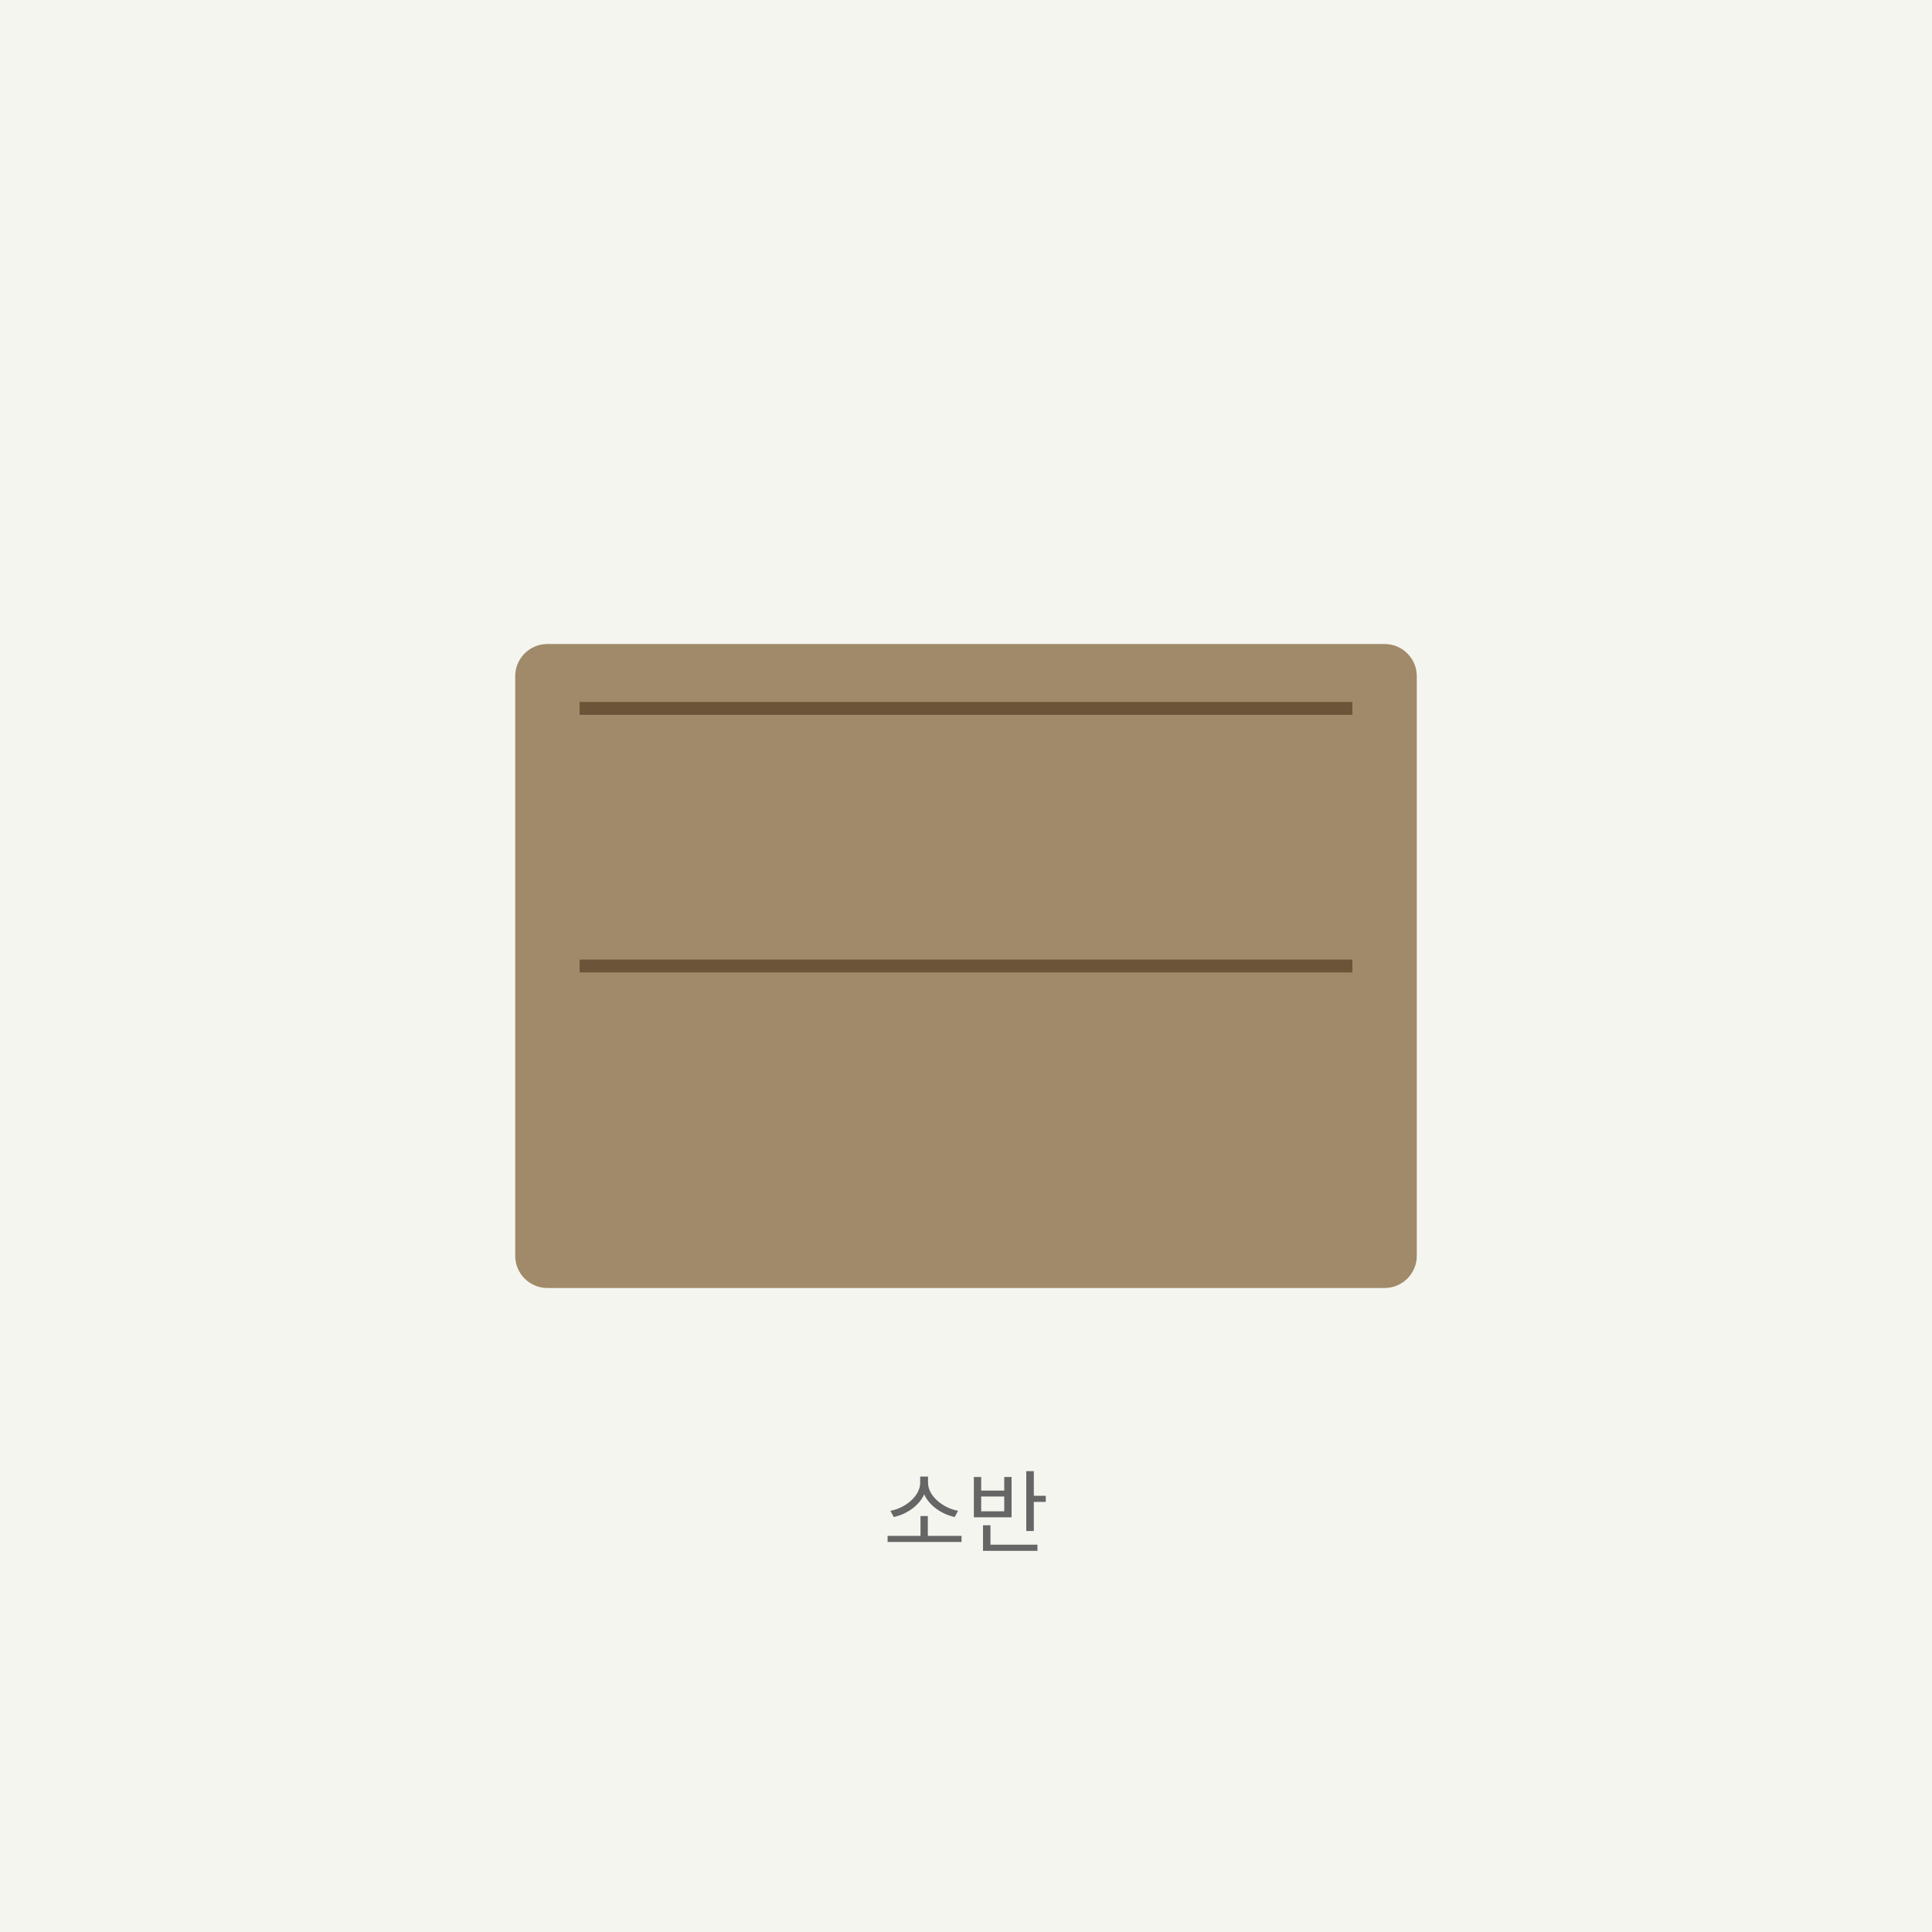
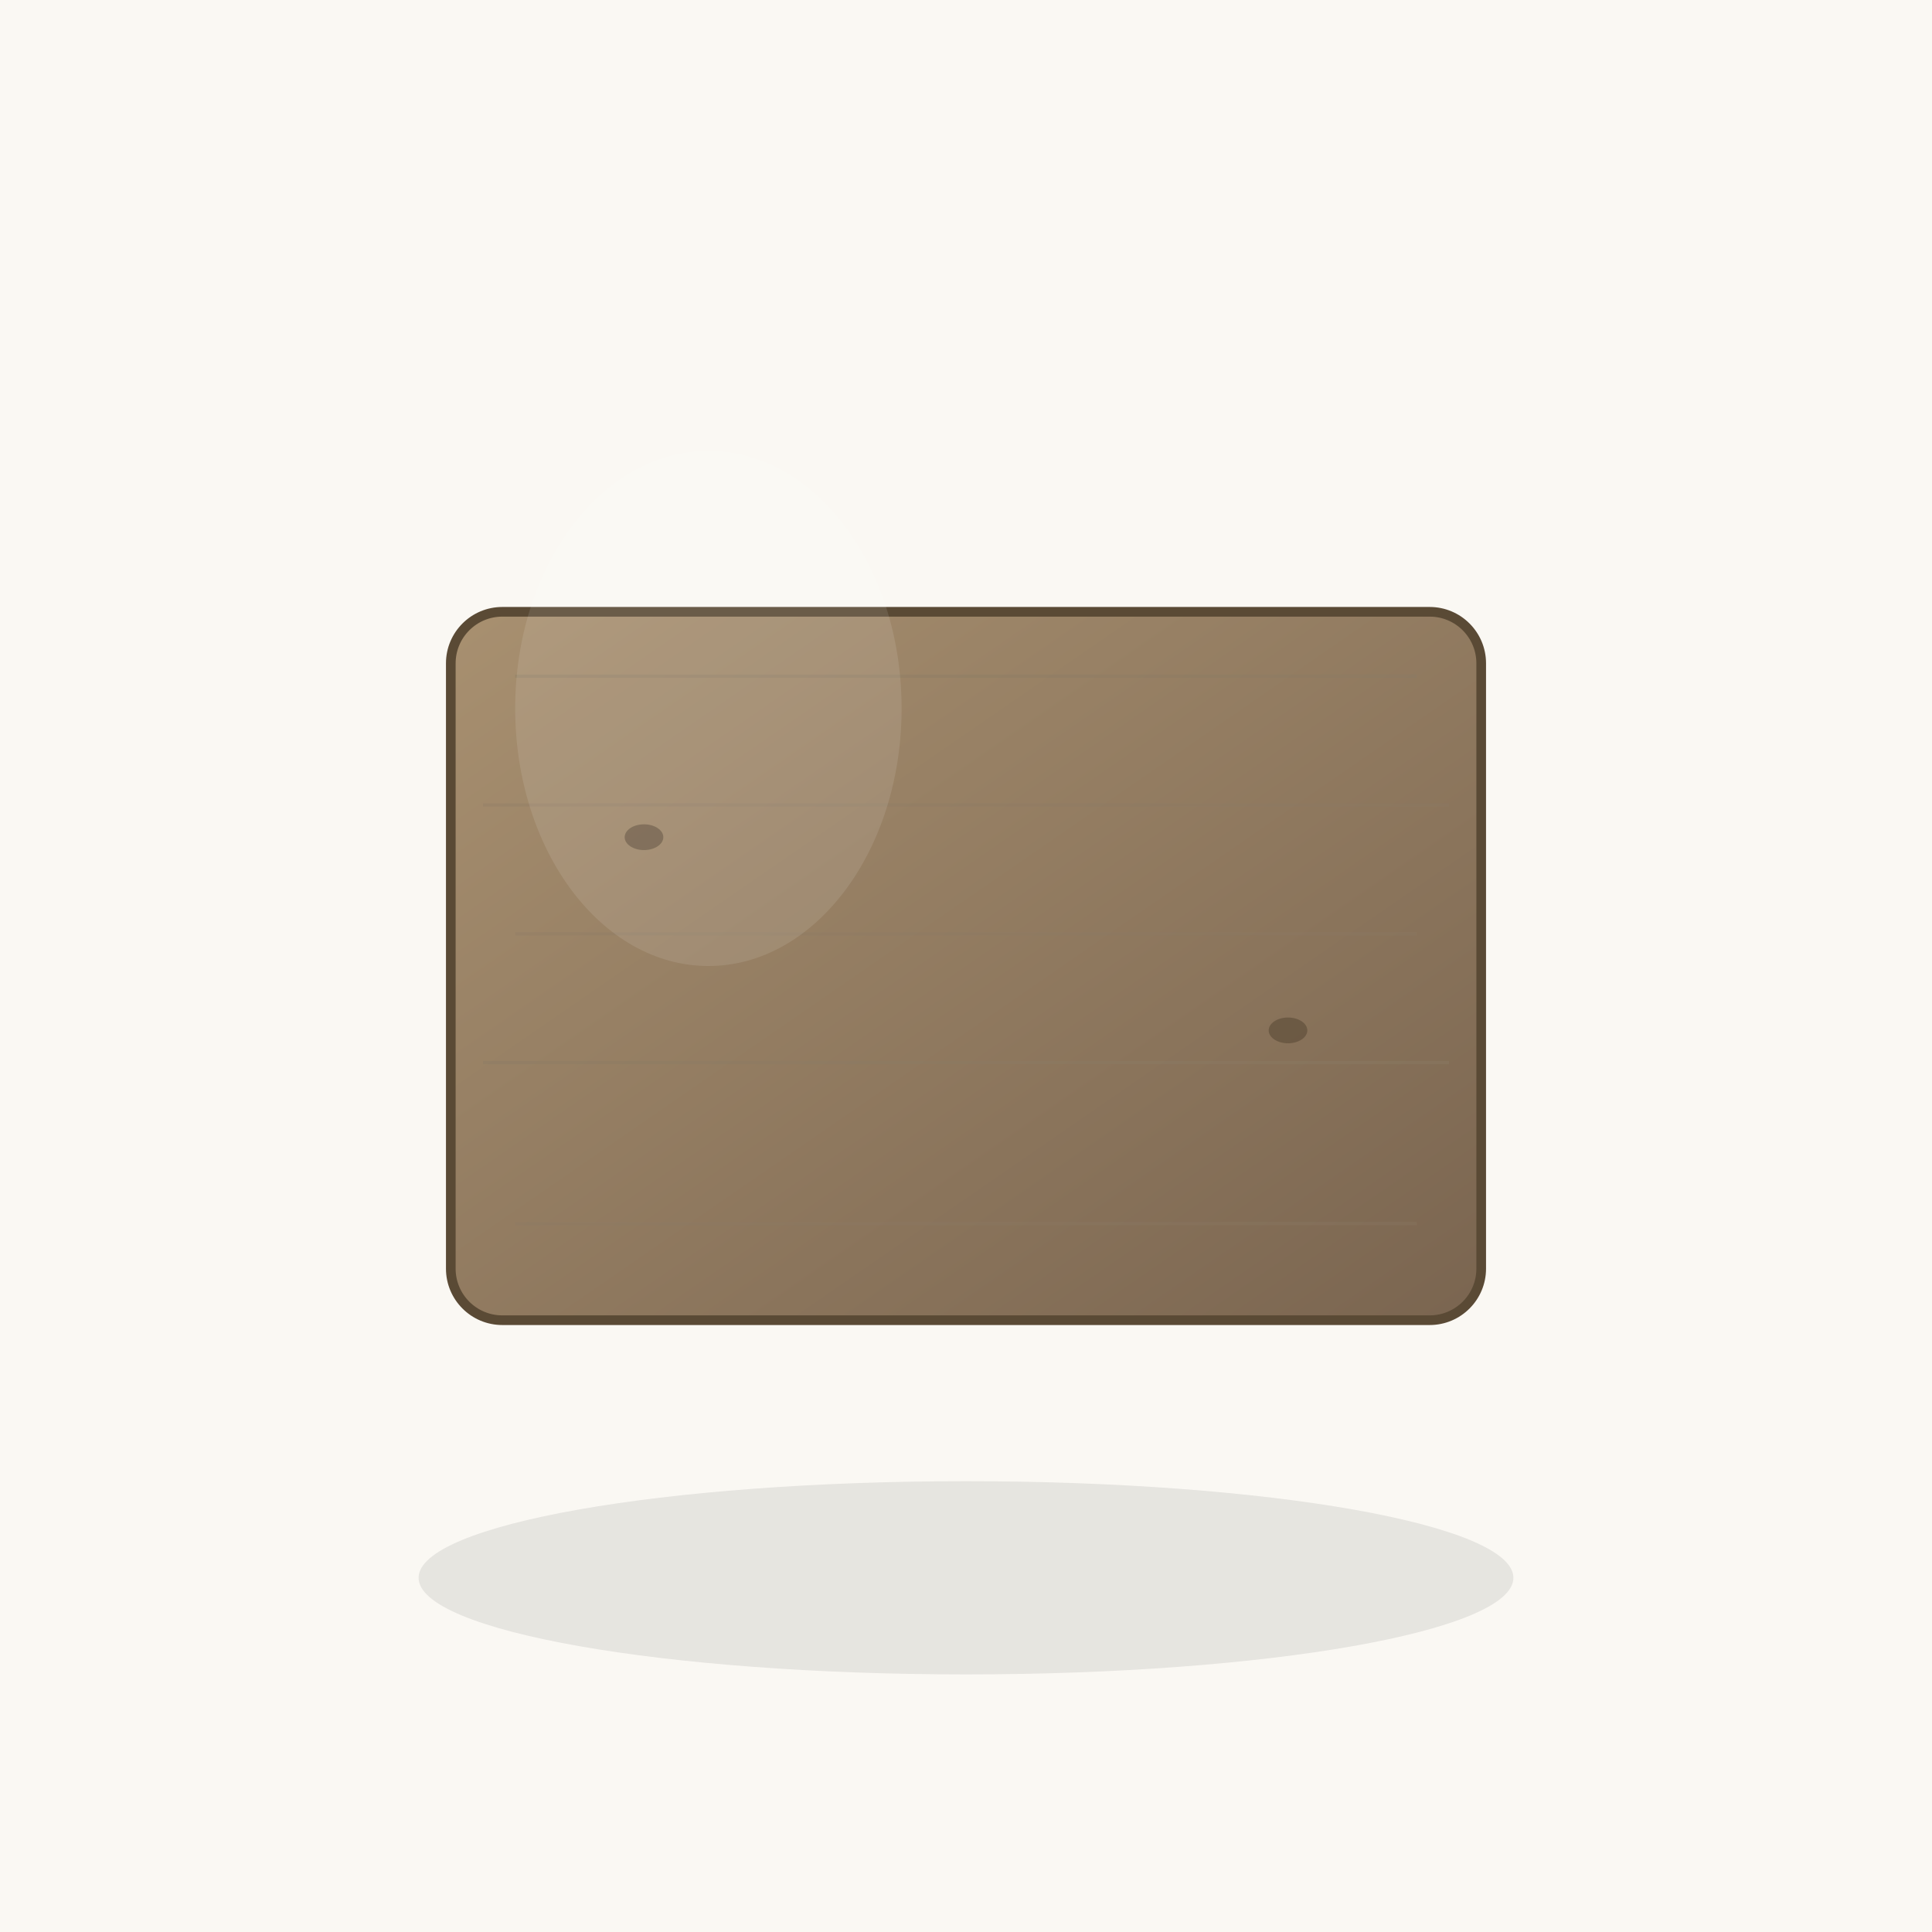
- <svg xmlns="http://www.w3.org/2000/svg" width="300" height="300">
-   <rect width="300" height="300" fill="#f5f5f0" />
-   <rect x="80" y="100" width="140" height="100" fill="#8b6f47" opacity="0.8" rx="5" />
-   <line x1="90" y1="110" x2="210" y2="110" stroke="#6b5437" stroke-width="2" />
-   <line x1="90" y1="150" x2="210" y2="150" stroke="#6b5437" stroke-width="2" />
-   <text x="150" y="240" font-family="Arial" font-size="14" text-anchor="middle" fill="#666">소반</text>
+ <svg xmlns="http://www.w3.org/2000/svg" width="300" height="300" viewBox="0 0 300 300">
+   <defs>
+     <linearGradient id="wood1" x1="0%" y1="0%" x2="100%" y2="100%">
+       <stop offset="0%" style="stop-color:#a89070;stop-opacity:1" />
+       <stop offset="100%" style="stop-color:#7a6550;stop-opacity:1" />
+     </linearGradient>
+   </defs>
+   <rect width="300" height="300" fill="#faf8f3" />
+   <ellipse cx="150" cy="245" rx="85" ry="15" fill="#000" opacity="0.08" />
+   <rect x="70" y="95" width="160" height="110" fill="url(#wood1)" stroke="#5a4a35" stroke-width="1.5" rx="8" />
+   <line x1="80" y1="105" x2="220" y2="105" stroke="#8a7a65" stroke-width="0.5" opacity="0.4" />
+   <line x1="75" y1="125" x2="225" y2="125" stroke="#8a7a65" stroke-width="0.5" opacity="0.3" />
+   <line x1="80" y1="145" x2="220" y2="145" stroke="#8a7a65" stroke-width="0.5" opacity="0.3" />
+   <line x1="75" y1="165" x2="225" y2="165" stroke="#8a7a65" stroke-width="0.5" opacity="0.4" />
+   <line x1="80" y1="190" x2="220" y2="190" stroke="#8a7a65" stroke-width="0.5" opacity="0.3" />
+   <ellipse cx="100" cy="130" rx="3" ry="2" fill="#5a4a35" opacity="0.6" />
+   <ellipse cx="200" cy="160" rx="3" ry="2" fill="#5a4a35" opacity="0.6" />
+   <ellipse cx="110" cy="110" rx="30" ry="40" fill="#fff" opacity="0.1" />
</svg>
